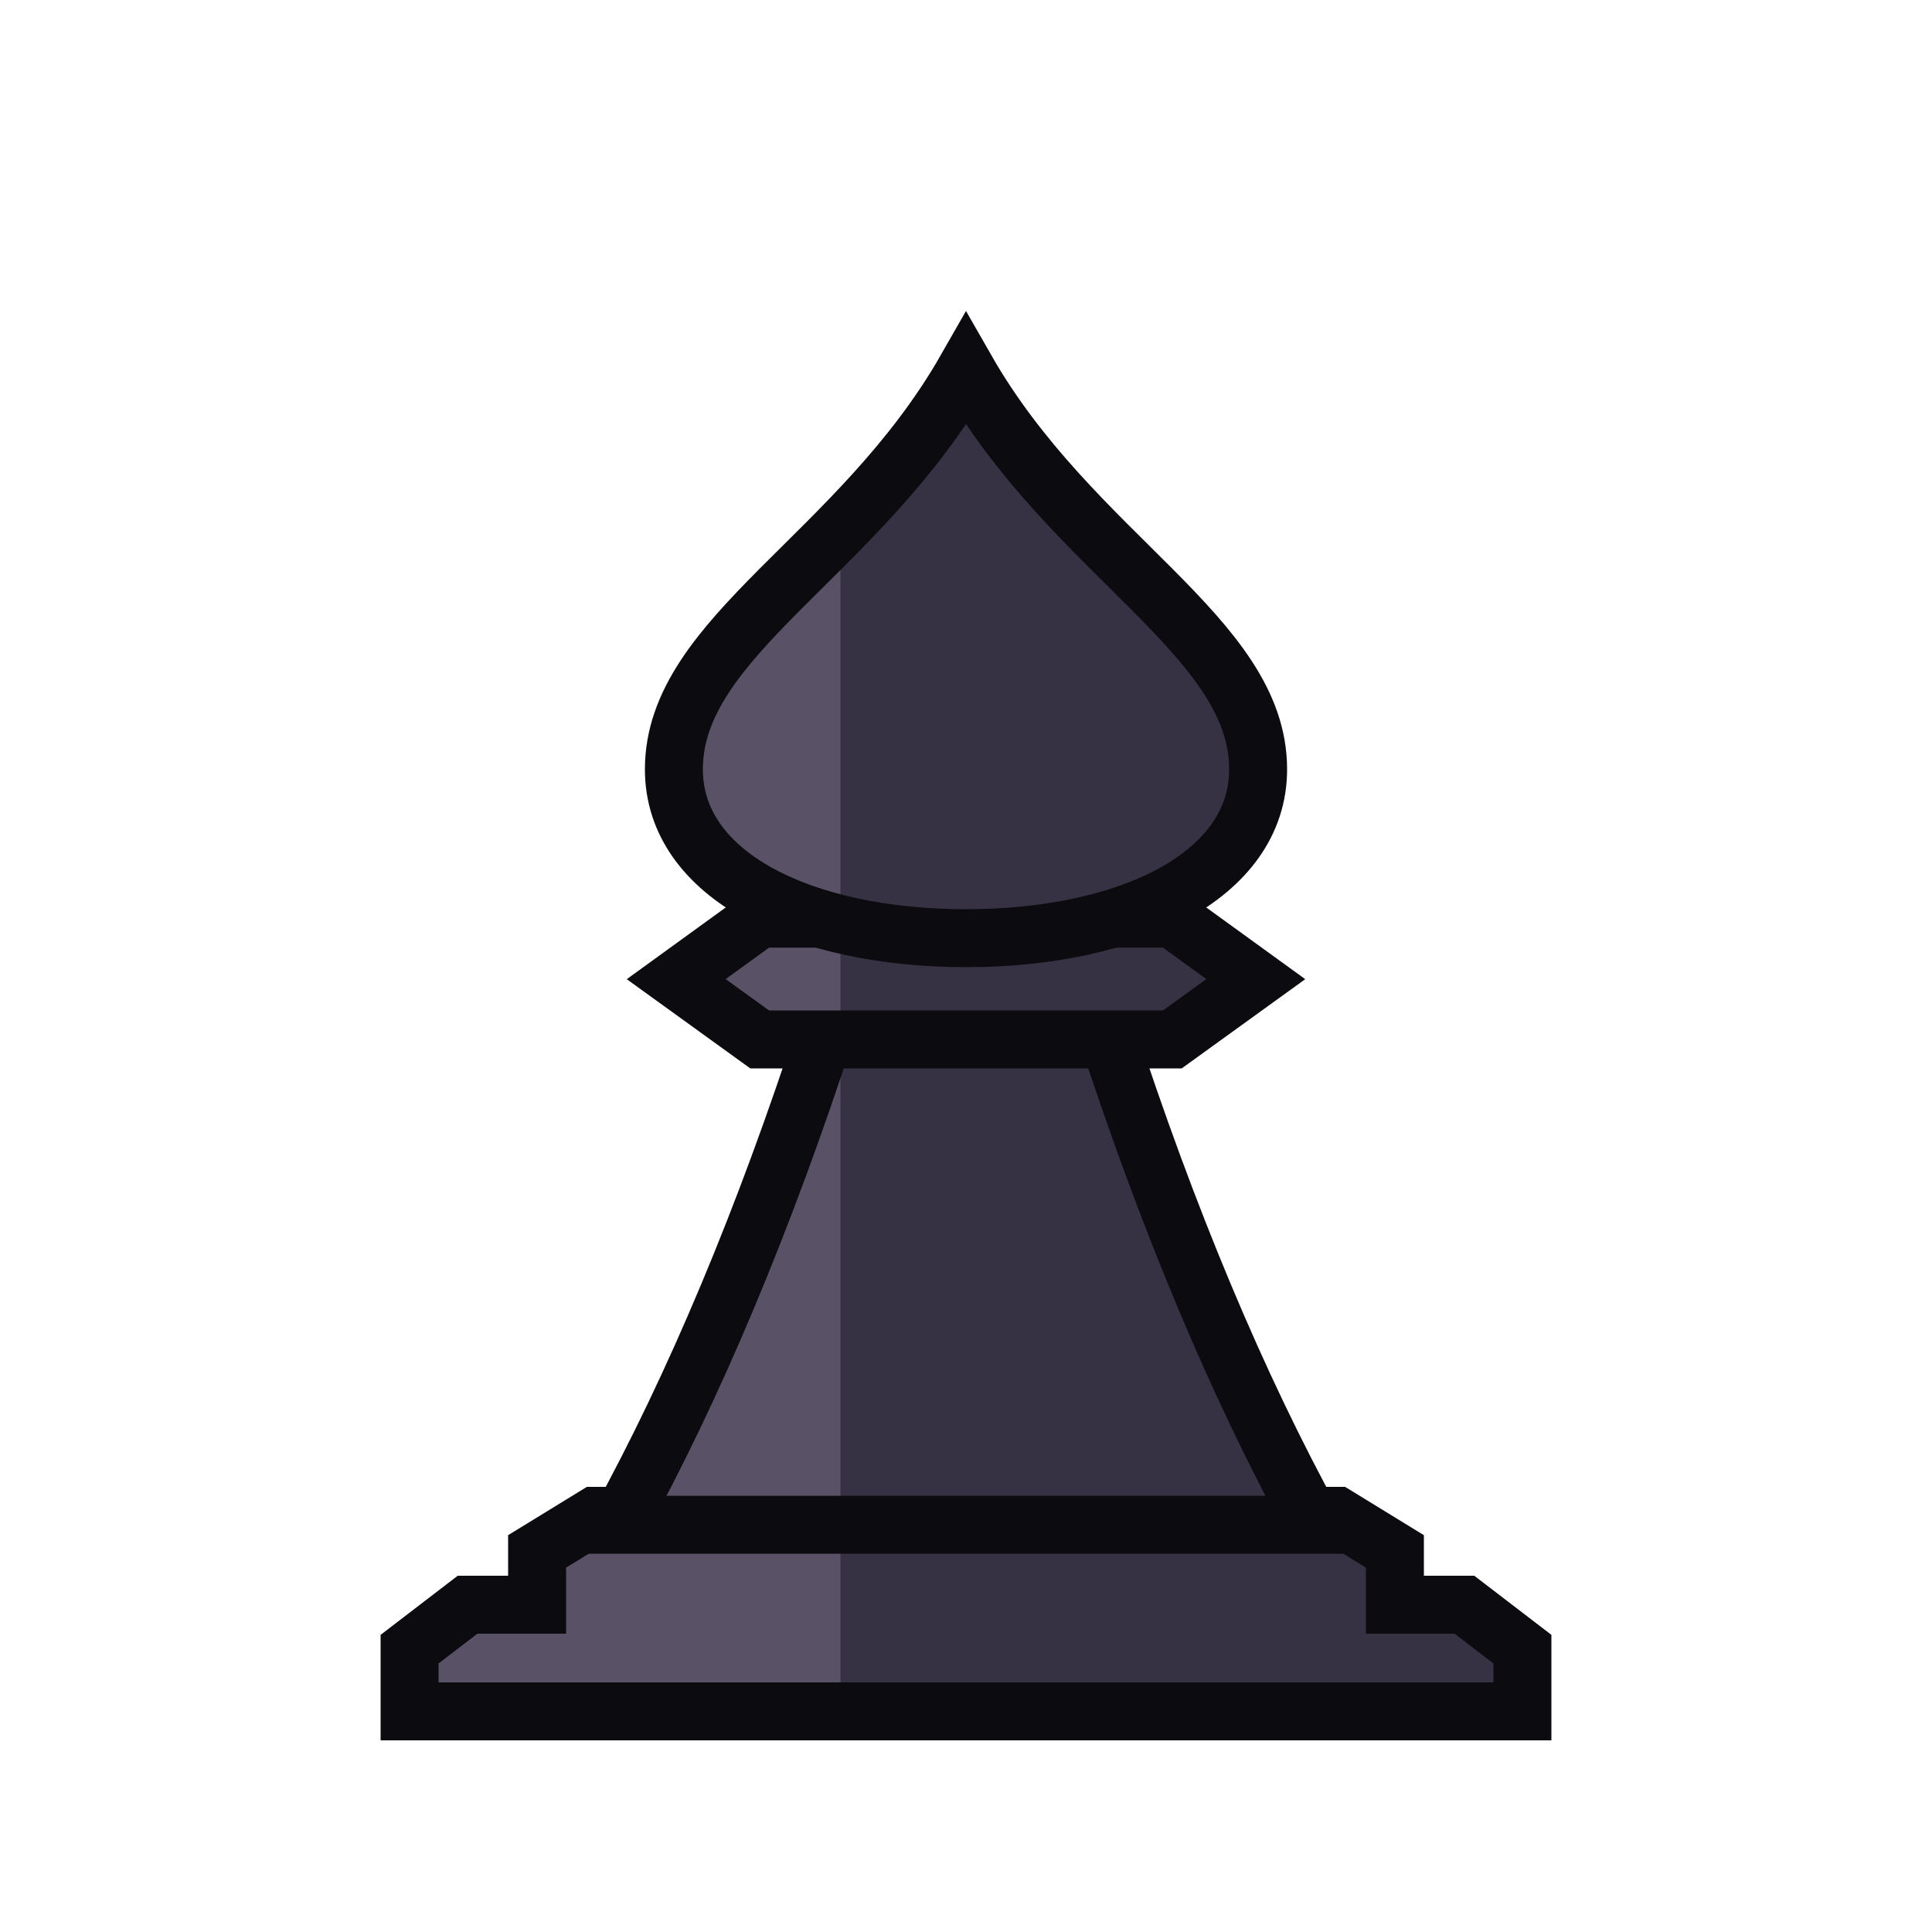
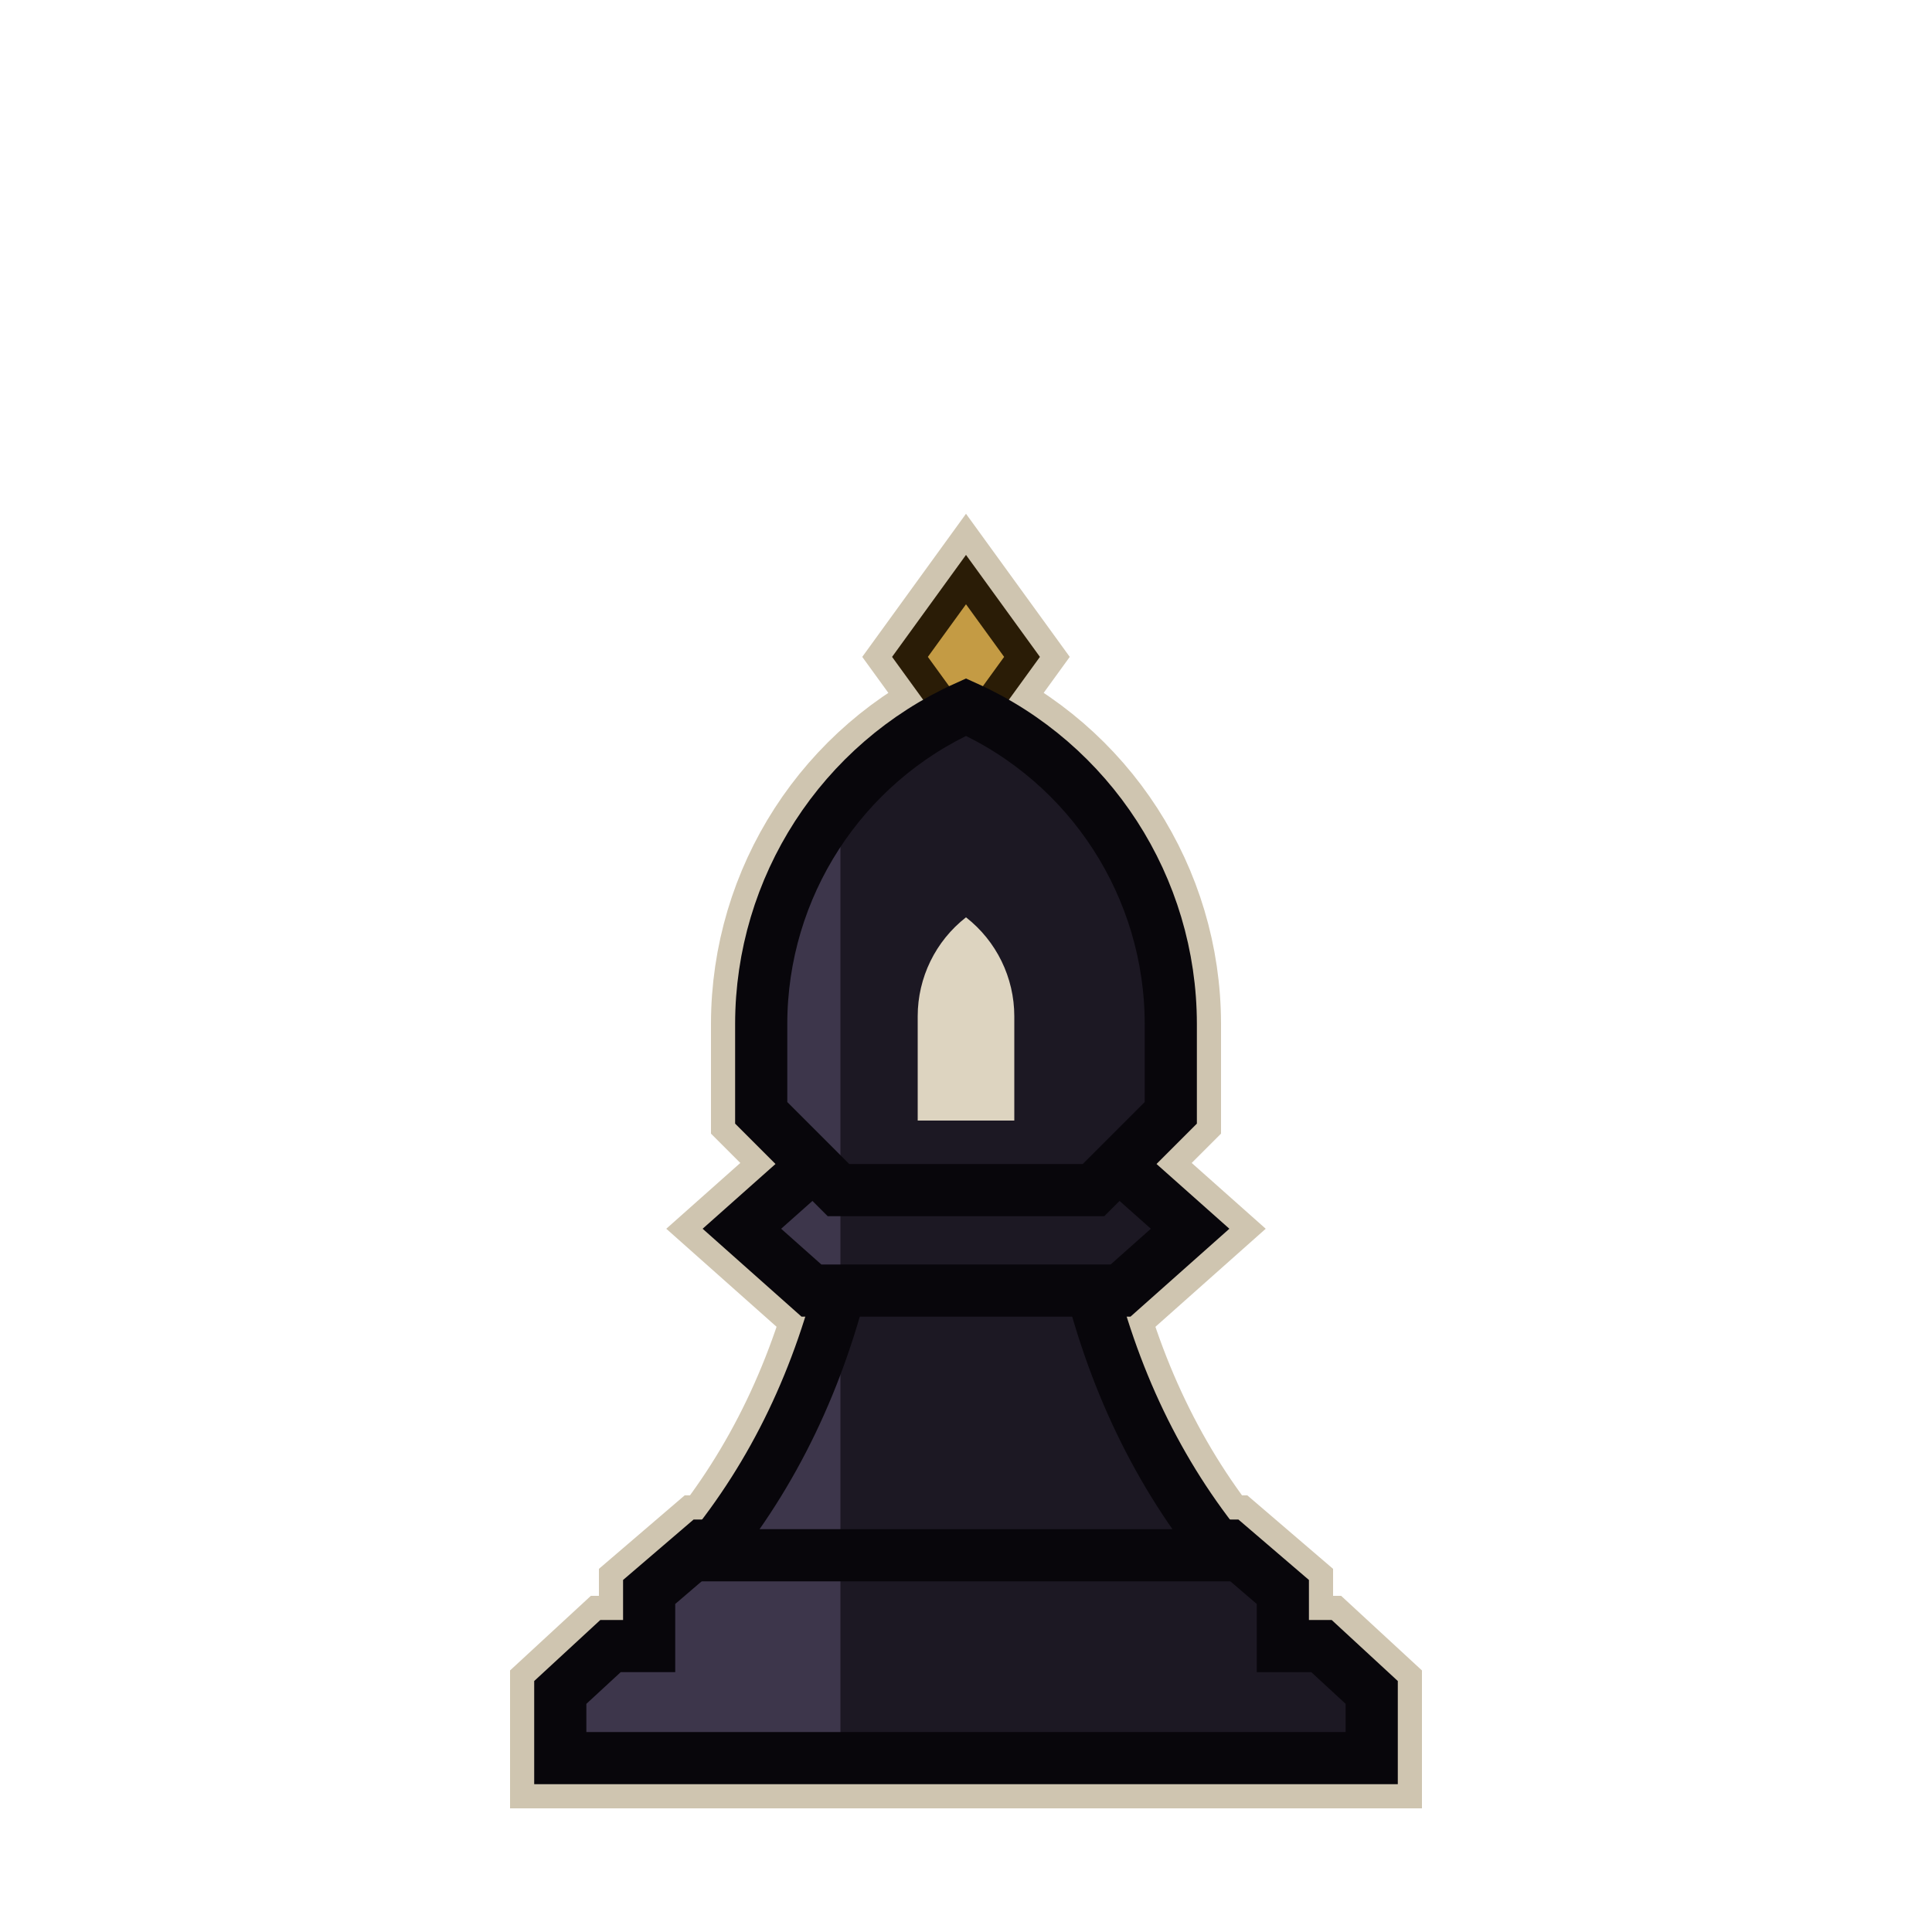
<svg xmlns="http://www.w3.org/2000/svg" viewBox="0 0 100 100" width="256" height="256">
  <defs>
    <clipPath id="p0">
-       <path d="M78.80,88.58 L78.80,85.36 L75.80,83.06 L72.20,83.06 L72.20,80.30 L69.20,78.46 L30.80,78.46 L27.80,80.30 L27.80,83.06 L24.20,83.06 L21.20,85.36 L21.20,88.58 Z" />
+       <path d="M50,91 L71,91 L71,87.6 L68.4,85.2 L66.4,85.2 L66.4,82.4 L63.6,80 L50,80 L36.4,80 L33.6,82.4 L33.6,85.2 L31.6,85.2 L29,87.6 L29,91 Z" />
    </clipPath>
    <clipPath id="p1">
-       <path d="M68.00,78.92 Q62.06,68.10 57.20,53.16 L42.80,53.16 Q37.94,68.10 32.00,78.92 Z" />
+       <path d="M63.4,80.5 Q58.22,74.2 56.2,65.5 L43.8,65.5 Q41.78,74.2 36.6,80.5 Z" />
    </clipPath>
    <clipPath id="p2">
-       <path d="M65.00,50.68 L60.68,47.55 L39.32,47.55 L35.00,50.68 L39.32,53.80 L60.68,53.80 Z" />
+       <path d="M61.6,63.6 L58,60.4 L42,60.4 L38.4,63.6 L42,66.8 L58,66.8 Z" />
    </clipPath>
    <clipPath id="p3">
-       <path d="M50.00,48.56 C58.40,48.56 65.12,45.34 65.12,39.82 C65.12,32.92 55.52,28.78 50.00,19.12 L50.00,19.12 C44.48,28.78 34.88,32.92 34.88,39.82 C34.88,45.34 41.60,48.56 50.00,48.56 Z" />
+       <path d="M50,30 L52.9,34 L50,38 L47.1,34 Z" />
+     </clipPath>
+     <clipPath id="p4">
+       <path d="M43.4,61.6 L39.4,57.6 L39.4,53 A18,18 0 0 1 50,36.6 A18,18 0 0 1 60.6,53 L60.6,57.6 L56.6,61.6 Z" />
    </clipPath>
  </defs>
-   <path d="M78.80,88.58 L78.80,85.36 L75.80,83.06 L72.20,83.06 L72.20,80.30 L69.20,78.46 L30.80,78.46 L27.80,80.30 L27.80,83.06 L24.20,83.06 L21.20,85.36 L21.20,88.58 Z" fill="#373243" />
+   <path d="M50,91 L71,91 L71,87.6 L68.4,85.2 L66.4,85.2 L66.4,82.4 L63.6,80 L50,80 L36.4,80 L33.6,82.4 L33.6,85.2 L31.6,85.2 L29,87.6 L29,91 Z" fill="none" stroke="#cfc5b0" stroke-width="5.2" stroke-linejoin="miter" stroke-miterlimit="3" />
+   <path d="M63.4,80.5 Q58.22,74.2 56.2,65.5 L43.8,65.5 Q41.78,74.2 36.6,80.5 Z" fill="none" stroke="#cfc5b0" stroke-width="5.2" stroke-linejoin="miter" stroke-miterlimit="3" />
+   <path d="M61.6,63.6 L58,60.4 L42,60.4 L38.4,63.6 L42,66.8 L58,66.8 Z" fill="none" stroke="#cfc5b0" stroke-width="5.2" stroke-linejoin="miter" stroke-miterlimit="3" />
+   <path d="M50,30 L52.9,34 L50,38 L47.1,34 Z" fill="none" stroke="#cfc5b0" stroke-width="4" stroke-linejoin="miter" stroke-miterlimit="3" />
+   <path d="M43.4,61.6 L39.4,57.6 L39.4,53 A18,18 0 0 1 50,36.6 A18,18 0 0 1 60.6,53 L60.6,57.6 L56.6,61.6 Z" fill="none" stroke="#cfc5b0" stroke-width="5.2" stroke-linejoin="miter" stroke-miterlimit="3" />
+   <path d="M50,91 L71,91 L71,87.6 L68.4,85.2 L66.4,85.2 L66.4,82.4 L63.6,80 L50,80 L36.4,80 L33.6,82.4 L33.6,85.2 L31.6,85.2 L29,87.6 L29,91 Z" fill="#1c1823" />
  <g clip-path="url(#p0)">
-     <rect x="0" y="0" width="43.5" height="100" fill="#595267" />
+     <rect x="0" y="0" width="43.5" height="100" fill="#3d364b" />
  </g>
-   <path d="M78.80,88.58 L78.80,85.36 L75.80,83.06 L72.20,83.06 L72.20,80.30 L69.20,78.46 L30.80,78.46 L27.80,80.30 L27.80,83.06 L24.20,83.06 L21.20,85.36 L21.20,88.58 Z" fill="none" stroke="#0c0b10" stroke-width="3.0" stroke-linejoin="miter" stroke-miterlimit="3" />
-   <path d="M68.00,78.92 Q62.06,68.10 57.20,53.16 L42.80,53.16 Q37.94,68.10 32.00,78.92 Z" fill="#373243" />
+   <path d="M50,91 L71,91 L71,87.6 L68.4,85.2 L66.4,85.2 L66.4,82.4 L63.6,80 L50,80 L36.4,80 L33.6,82.4 L33.6,85.2 L31.6,85.2 L29,87.6 L29,91 Z" fill="none" stroke="#08060b" stroke-width="2.7" stroke-linejoin="miter" stroke-miterlimit="3" />
+   <path d="M63.4,80.5 Q58.22,74.2 56.2,65.5 L43.8,65.5 Q41.78,74.2 36.6,80.5 Z" fill="#1c1823" />
  <g clip-path="url(#p1)">
-     <rect x="0" y="0" width="43.5" height="100" fill="#595267" />
+     <rect x="0" y="0" width="43.5" height="100" fill="#3d364b" />
  </g>
-   <path d="M68.00,78.92 Q62.06,68.10 57.20,53.16 L42.80,53.16 Q37.94,68.10 32.00,78.92 Z" fill="none" stroke="#0c0b10" stroke-width="3.0" stroke-linejoin="miter" stroke-miterlimit="3" />
-   <path d="M65.00,50.68 L60.68,47.55 L39.32,47.55 L35.00,50.68 L39.32,53.80 L60.68,53.80 Z" fill="#373243" />
+   <path d="M63.4,80.5 Q58.22,74.2 56.2,65.5 L43.8,65.5 Q41.78,74.2 36.6,80.5 Z" fill="none" stroke="#08060b" stroke-width="2.7" stroke-linejoin="miter" stroke-miterlimit="3" />
+   <path d="M61.6,63.6 L58,60.4 L42,60.4 L38.4,63.6 L42,66.8 L58,66.8 Z" fill="#1c1823" />
  <g clip-path="url(#p2)">
-     <rect x="0" y="0" width="43.5" height="100" fill="#595267" />
+     <rect x="0" y="0" width="43.5" height="100" fill="#3d364b" />
  </g>
-   <path d="M65.00,50.68 L60.68,47.55 L39.32,47.55 L35.00,50.68 L39.32,53.80 L60.68,53.80 Z" fill="none" stroke="#0c0b10" stroke-width="3.0" stroke-linejoin="miter" stroke-miterlimit="3" />
-   <path d="M50.00,48.56 C58.40,48.56 65.12,45.34 65.12,39.82 C65.12,32.92 55.52,28.78 50.00,19.12 L50.00,19.12 C44.48,28.78 34.88,32.92 34.88,39.82 C34.88,45.34 41.60,48.56 50.00,48.56 Z" fill="#373243" />
-   <g clip-path="url(#p3)">
-     <rect x="0" y="0" width="43.5" height="100" fill="#595267" />
+   <path d="M61.6,63.6 L58,60.4 L42,60.4 L38.4,63.6 L42,66.8 L58,66.8 Z" fill="none" stroke="#08060b" stroke-width="2.7" stroke-linejoin="miter" stroke-miterlimit="3" />
+   <path d="M50,30 L52.9,34 L50,38 L47.1,34 Z" fill="#c49b44" stroke="#2a1c06" stroke-width="1.5" stroke-linejoin="miter" stroke-miterlimit="3" />
+   <path d="M43.4,61.6 L39.4,57.6 L39.4,53 A18,18 0 0 1 50,36.6 A18,18 0 0 1 60.6,53 L60.6,57.6 L56.6,61.6 Z" fill="#1c1823" />
+   <g clip-path="url(#p4)">
+     <rect x="0" y="0" width="43.5" height="100" fill="#3d364b" />
  </g>
-   <path d="M50.00,48.56 C58.40,48.56 65.12,45.34 65.12,39.82 C65.12,32.92 55.52,28.78 50.00,19.12 L50.00,19.12 C44.48,28.78 34.88,32.92 34.88,39.82 C34.88,45.34 41.60,48.56 50.00,48.56 Z" fill="none" stroke="#0c0b10" stroke-width="3.0" stroke-linejoin="miter" stroke-miterlimit="3" />
+   <path d="M43.4,61.6 L39.4,57.6 L39.4,53 A18,18 0 0 1 50,36.6 A18,18 0 0 1 60.6,53 L60.6,57.6 L56.6,61.6 Z" fill="none" stroke="#08060b" stroke-width="2.7" stroke-linejoin="miter" stroke-miterlimit="3" />
+   <path d="M47.5,58 L47.5,52.6 A6.5,6.5 0 0 1 50,47.48 A6.5,6.5 0 0 1 52.5,52.6 L52.5,58 Z" fill="#ddd4c0" />
</svg>
